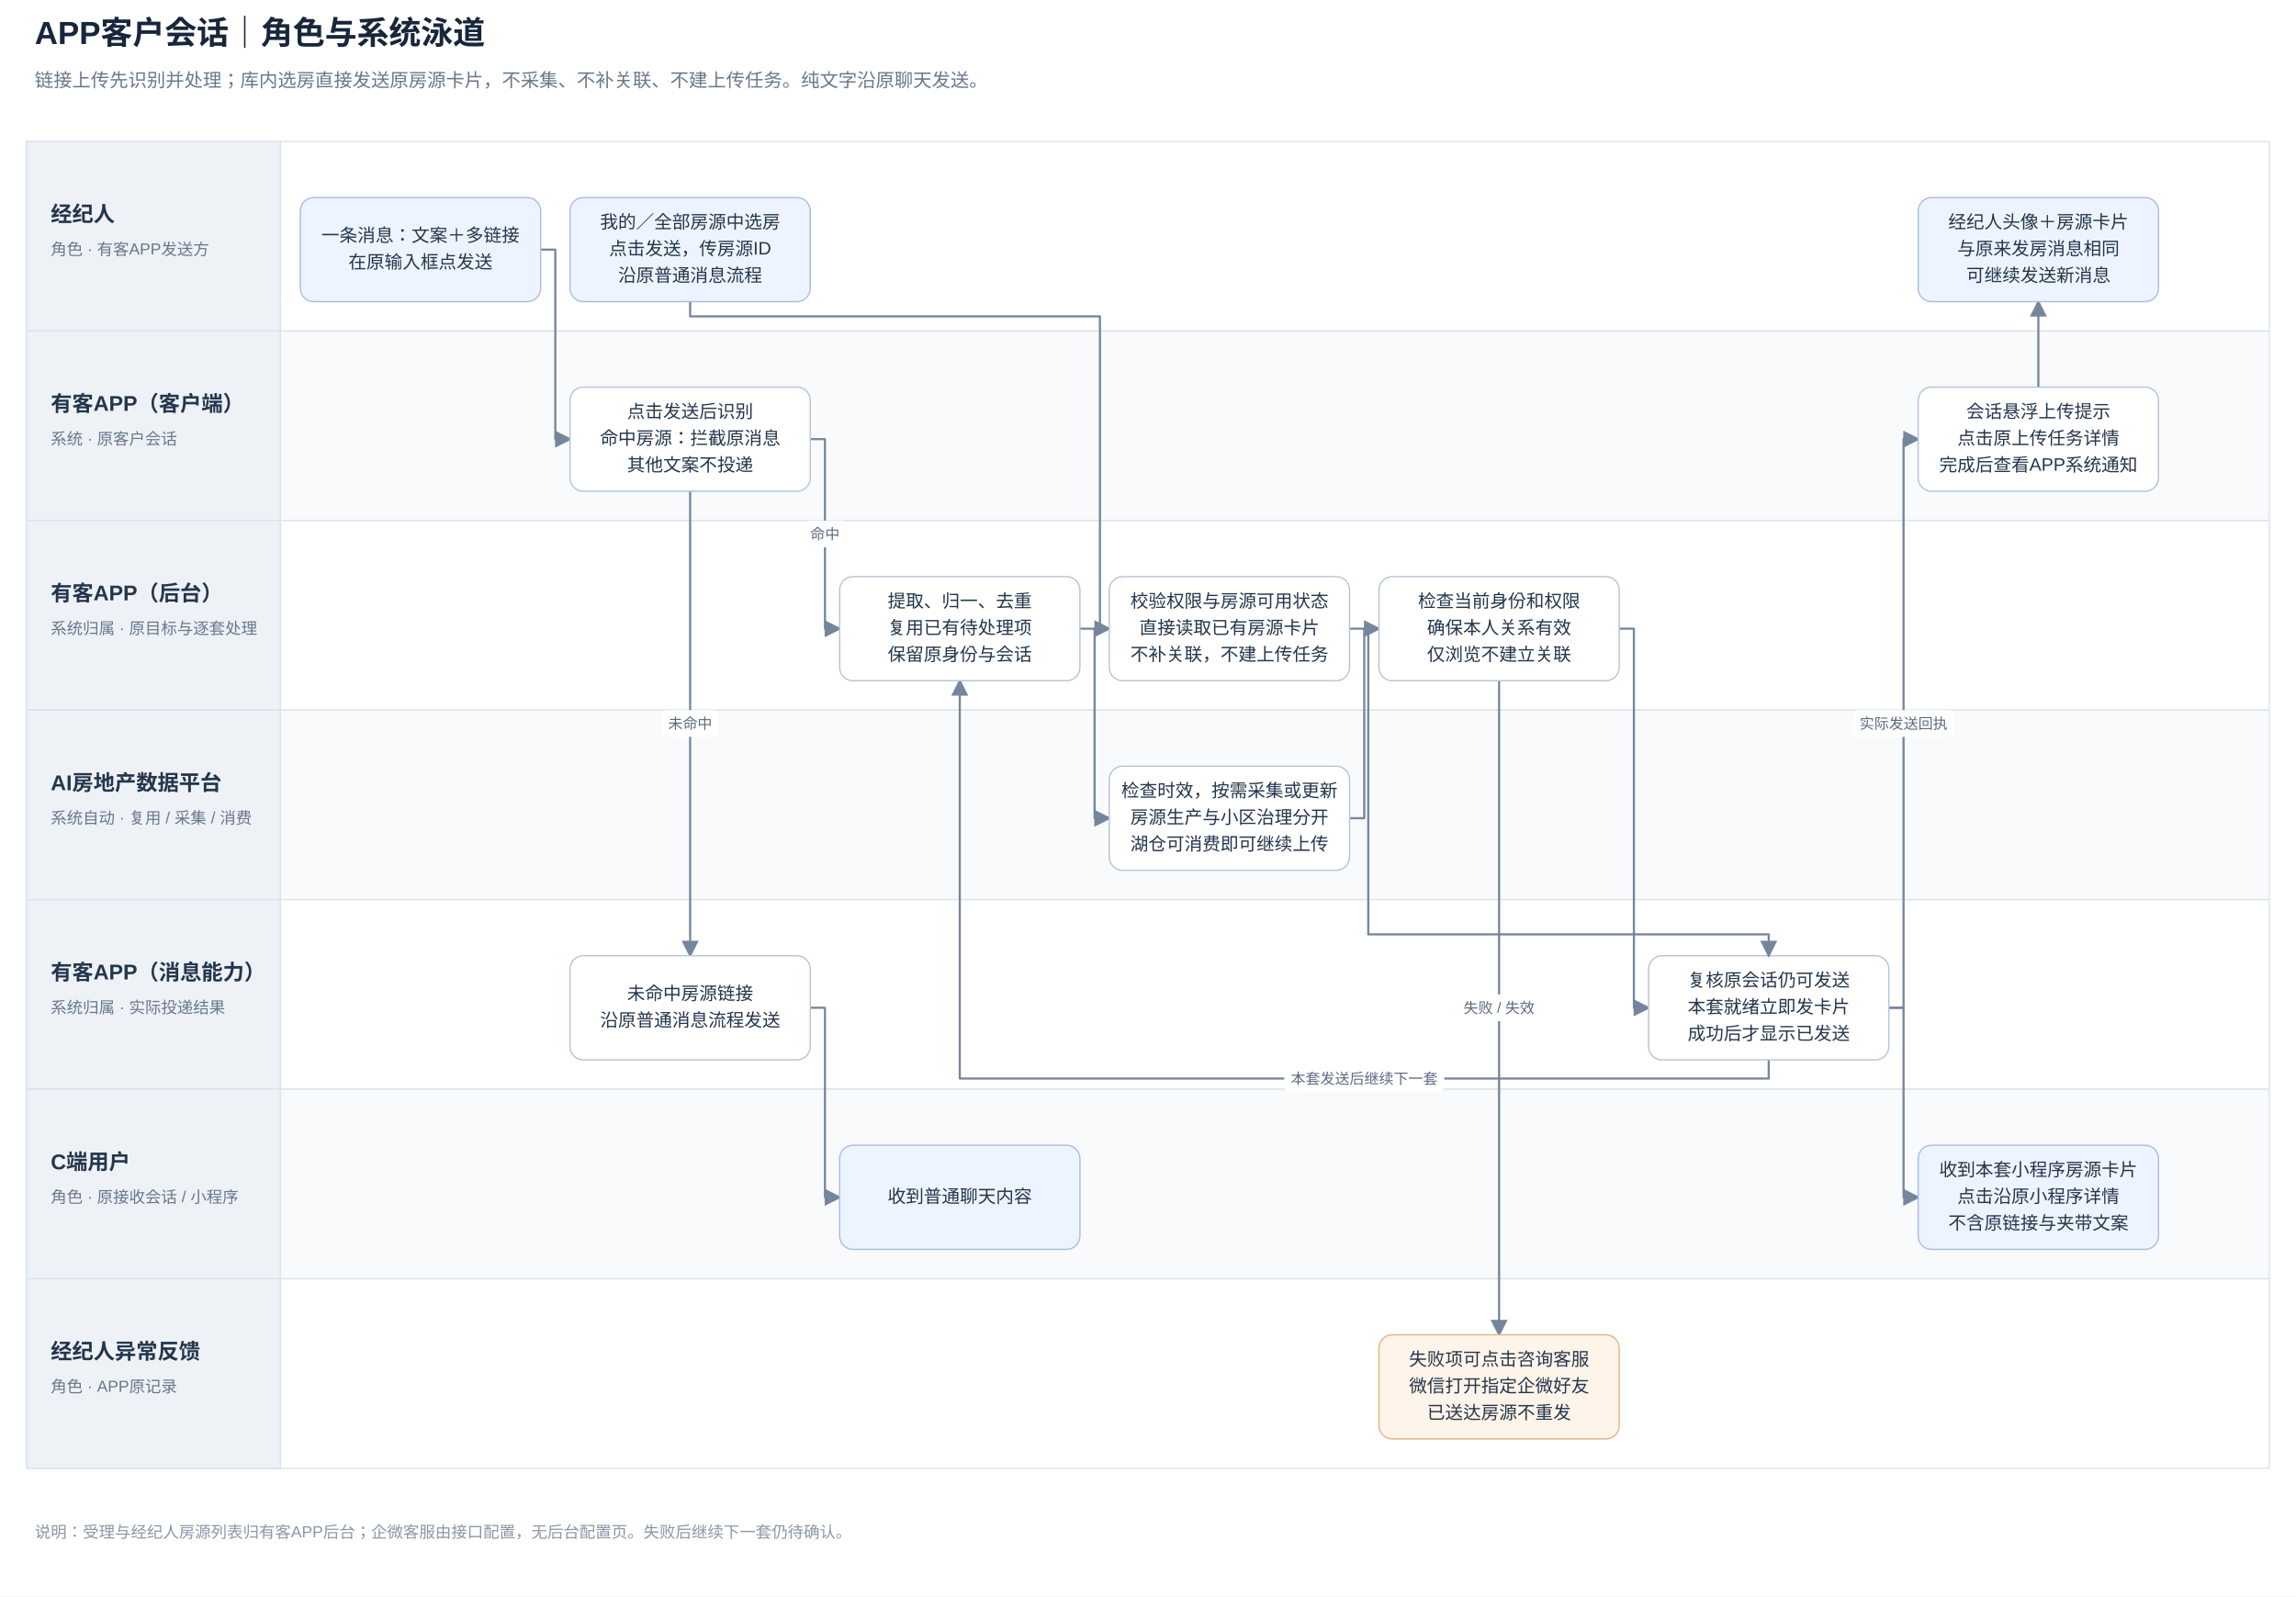
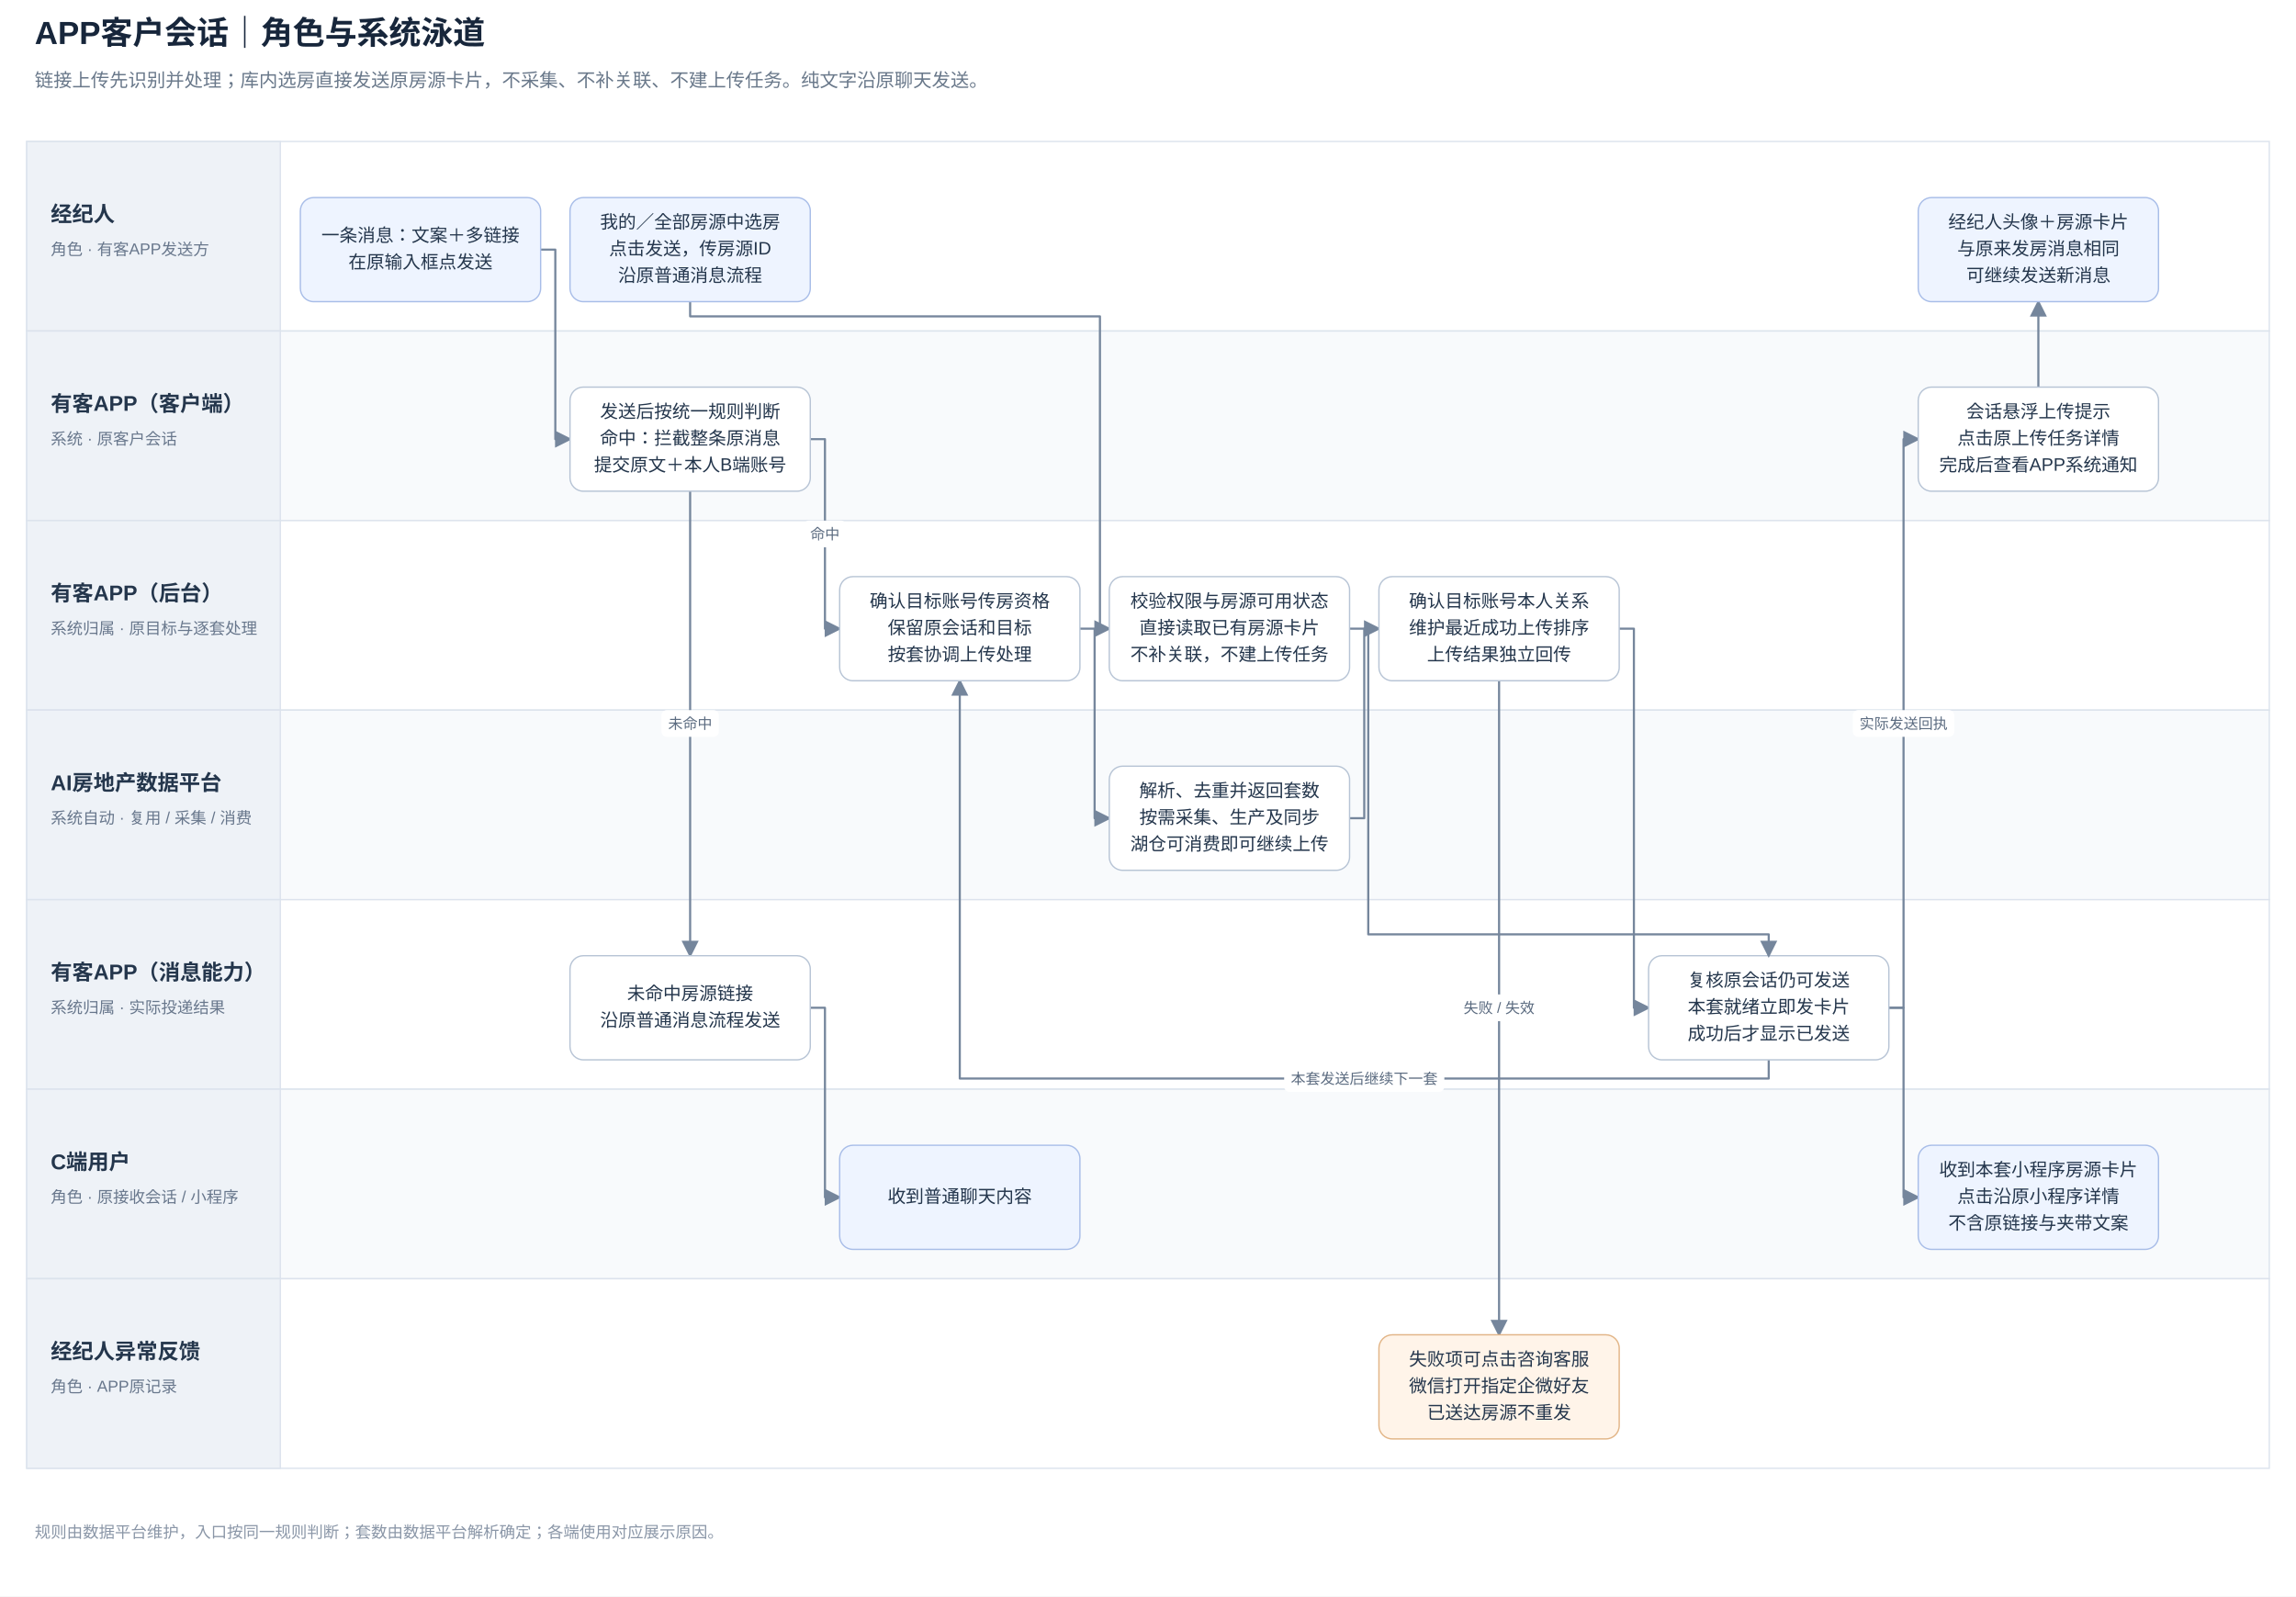
<svg xmlns="http://www.w3.org/2000/svg" style="font-family:PingFang SC,Microsoft YaHei,Arial,sans-serif" width="1720" height="1196" viewBox="0 0 1720 1196">
  <defs>
    <marker id="arrow-app-chat" markerWidth="8" markerHeight="8" refX="7" refY="4" orient="auto">
      <path d="M0,0 L8,4 L0,8 Z" fill="#75869c" />
    </marker>
  </defs>
  <rect width="100%" height="100%" fill="#fff" />
  <text x="26" y="33" font-size="24" font-weight="650" fill="#17263b">APP客户会话｜角色与系统泳道</text>
  <text x="26" y="65" font-size="14" fill="#69788a">链接上传先识别并处理；库内选房直接发送原房源卡片，不采集、不补关联、不建上传任务。纯文字沿原聊天发送。</text>
  <rect x="20" y="106" width="1680" height="142" fill="#ffffff" stroke="#dce3ed" />
  <rect x="20" y="106" width="190" height="142" fill="#eef2f7" stroke="#dce3ed" />
  <text x="38" y="166" font-size="16" font-weight="650" fill="#24364c">经纪人</text>
  <text x="38" y="191" font-size="12" font-weight="400" fill="#68778c">角色 · 有客APP发送方</text>
  <rect x="20" y="248" width="1680" height="142" fill="#f8fafc" stroke="#dce3ed" />
  <rect x="20" y="248" width="190" height="142" fill="#eef2f7" stroke="#dce3ed" />
  <text x="38" y="308" font-size="16" font-weight="650" fill="#24364c">有客APP（客户端）</text>
  <text x="38" y="333" font-size="12" font-weight="400" fill="#68778c">系统 · 原客户会话</text>
  <rect x="20" y="390" width="1680" height="142" fill="#ffffff" stroke="#dce3ed" />
  <rect x="20" y="390" width="190" height="142" fill="#eef2f7" stroke="#dce3ed" />
  <text x="38" y="450" font-size="16" font-weight="650" fill="#24364c">有客APP（后台）</text>
  <text x="38" y="475" font-size="12" font-weight="400" fill="#68778c">系统归属 · 原目标与逐套处理</text>
  <rect x="20" y="532" width="1680" height="142" fill="#f8fafc" stroke="#dce3ed" />
  <rect x="20" y="532" width="190" height="142" fill="#eef2f7" stroke="#dce3ed" />
  <text x="38" y="592" font-size="16" font-weight="650" fill="#24364c">AI房地产数据平台</text>
  <text x="38" y="617" font-size="12" font-weight="400" fill="#68778c">系统自动 · 复用 / 采集 / 消费</text>
  <rect x="20" y="674" width="1680" height="142" fill="#ffffff" stroke="#dce3ed" />
  <rect x="20" y="674" width="190" height="142" fill="#eef2f7" stroke="#dce3ed" />
  <text x="38" y="734" font-size="16" font-weight="650" fill="#24364c">有客APP（消息能力）</text>
  <text x="38" y="759" font-size="12" font-weight="400" fill="#68778c">系统归属 · 实际投递结果</text>
  <rect x="20" y="816" width="1680" height="142" fill="#f8fafc" stroke="#dce3ed" />
  <rect x="20" y="816" width="190" height="142" fill="#eef2f7" stroke="#dce3ed" />
  <text x="38" y="876" font-size="16" font-weight="650" fill="#24364c">C端用户</text>
  <text x="38" y="901" font-size="12" font-weight="400" fill="#68778c">角色 · 原接收会话 / 小程序</text>
  <rect x="20" y="958" width="1680" height="142" fill="#ffffff" stroke="#dce3ed" />
  <rect x="20" y="958" width="190" height="142" fill="#eef2f7" stroke="#dce3ed" />
  <text x="38" y="1018" font-size="16" font-weight="650" fill="#24364c">经纪人异常反馈</text>
  <text x="38" y="1043" font-size="12" font-weight="400" fill="#68778c">角色 · APP原记录</text>
  <polyline points="405,187 416,187 416,329 427,329" fill="none" stroke="#75869c" stroke-width="1.6" stroke-linejoin="round" marker-end="url(#arrow-app-chat)" />
  <polyline points="607,329 618,329 618,471 629,471" fill="none" stroke="#75869c" stroke-width="1.6" stroke-linejoin="round" marker-end="url(#arrow-app-chat)" />
  <rect x="602" y="390" width="32" height="20" rx="4" fill="#fff" />
  <text x="618" y="404" text-anchor="middle" font-size="11" fill="#5b6b80">命中</text>
  <polyline points="809,471 820,471 820,613 831,613" fill="none" stroke="#75869c" stroke-width="1.6" stroke-linejoin="round" marker-end="url(#arrow-app-chat)" />
  <polyline points="1011,613 1022,613 1022,471 1033,471" fill="none" stroke="#75869c" stroke-width="1.6" stroke-linejoin="round" marker-end="url(#arrow-app-chat)" />
  <polyline points="1213,471 1224,471 1224,755 1235,755" fill="none" stroke="#75869c" stroke-width="1.6" stroke-linejoin="round" marker-end="url(#arrow-app-chat)" />
  <polyline points="1415,755 1426,755 1426,897 1437,897" fill="none" stroke="#75869c" stroke-width="1.6" stroke-linejoin="round" marker-end="url(#arrow-app-chat)" />
  <polyline points="1415,755 1426,755 1426,329 1437,329" fill="none" stroke="#75869c" stroke-width="1.6" stroke-linejoin="round" marker-end="url(#arrow-app-chat)" />
  <rect x="1388" y="532" width="76" height="20" rx="4" fill="#fff" />
  <text x="1426" y="546" text-anchor="middle" font-size="11" fill="#5b6b80">实际发送回执</text>
  <polyline points="1527,290 1527,226" fill="none" stroke="#75869c" stroke-width="1.6" stroke-linejoin="round" marker-end="url(#arrow-app-chat)" />
  <polyline points="517,368 517,716" fill="none" stroke="#75869c" stroke-width="1.6" stroke-linejoin="round" marker-end="url(#arrow-app-chat)" />
  <rect x="495.5" y="532" width="43" height="20" rx="4" fill="#fff" />
  <text x="517" y="546" text-anchor="middle" font-size="11" fill="#5b6b80">未命中</text>
  <polyline points="607,755 618,755 618,897 629,897" fill="none" stroke="#75869c" stroke-width="1.6" stroke-linejoin="round" marker-end="url(#arrow-app-chat)" />
  <polyline points="1123,510 1123,1000" fill="none" stroke="#75869c" stroke-width="1.6" stroke-linejoin="round" marker-end="url(#arrow-app-chat)" />
  <rect x="1079.5" y="745" width="87" height="20" rx="4" fill="#fff" />
  <text x="1123" y="759" text-anchor="middle" font-size="11" fill="#5b6b80">失败 / 失效</text>
  <polyline points="1325,794 1325,808 719,808 719,528 719,510" fill="none" stroke="#75869c" stroke-width="1.6" stroke-linejoin="round" marker-end="url(#arrow-app-chat)" />
  <rect x="962" y="798" width="120" height="20" rx="4" fill="#fff" />
  <text x="1022" y="812" text-anchor="middle" font-size="11" fill="#5b6b80">本套发送后继续下一套</text>
  <rect x="225" y="148" width="180" height="78" rx="10" fill="#eef4ff" stroke="#a8bde8" />
  <text x="315" y="181" text-anchor="middle" font-size="13.5" fill="#24364c">一条消息：文案＋多链接</text>
  <text x="315" y="201" text-anchor="middle" font-size="13.5" fill="#24364c">在原输入框点发送</text>
  <rect x="427" y="290" width="180" height="78" rx="10" fill="#fff" stroke="#b7c4d5" />
-   <text x="517" y="313" text-anchor="middle" font-size="13.5" fill="#24364c">点击发送后识别</text>
-   <text x="517" y="333" text-anchor="middle" font-size="13.5" fill="#24364c">命中房源：拦截原消息</text>
-   <text x="517" y="353" text-anchor="middle" font-size="13.5" fill="#24364c">其他文案不投递</text>
+   <text x="517" y="313" text-anchor="middle" font-size="13.5" fill="#24364c">发送后按统一规则判断</text>
+   <text x="517" y="333" text-anchor="middle" font-size="13.5" fill="#24364c">命中：拦截整条原消息</text>
+   <text x="517" y="353" text-anchor="middle" font-size="13.5" fill="#24364c">提交原文＋本人B端账号</text>
  <rect x="629" y="432" width="180" height="78" rx="10" fill="#fff" stroke="#b7c4d5" />
-   <text x="719" y="455" text-anchor="middle" font-size="13.5" fill="#24364c">提取、归一、去重</text>
-   <text x="719" y="475" text-anchor="middle" font-size="13.5" fill="#24364c">复用已有待处理项</text>
-   <text x="719" y="495" text-anchor="middle" font-size="13.5" fill="#24364c">保留原身份与会话</text>
+   <text x="719" y="455" text-anchor="middle" font-size="13.5" fill="#24364c">确认目标账号传房资格</text>
+   <text x="719" y="475" text-anchor="middle" font-size="13.5" fill="#24364c">保留原会话和目标</text>
+   <text x="719" y="495" text-anchor="middle" font-size="13.5" fill="#24364c">按套协调上传处理</text>
  <rect x="831" y="574" width="180" height="78" rx="10" fill="#fff" stroke="#b7c4d5" />
-   <text x="921" y="597" text-anchor="middle" font-size="13.5" fill="#24364c">检查时效，按需采集或更新</text>
-   <text x="921" y="617" text-anchor="middle" font-size="13.5" fill="#24364c">房源生产与小区治理分开</text>
+   <text x="921" y="597" text-anchor="middle" font-size="13.5" fill="#24364c">解析、去重并返回套数</text>
+   <text x="921" y="617" text-anchor="middle" font-size="13.5" fill="#24364c">按需采集、生产及同步</text>
  <text x="921" y="637" text-anchor="middle" font-size="13.5" fill="#24364c">湖仓可消费即可继续上传</text>
  <rect x="1033" y="432" width="180" height="78" rx="10" fill="#fff" stroke="#b7c4d5" />
-   <text x="1123" y="455" text-anchor="middle" font-size="13.5" fill="#24364c">检查当前身份和权限</text>
-   <text x="1123" y="475" text-anchor="middle" font-size="13.5" fill="#24364c">确保本人关系有效</text>
-   <text x="1123" y="495" text-anchor="middle" font-size="13.5" fill="#24364c">仅浏览不建立关联</text>
+   <text x="1123" y="455" text-anchor="middle" font-size="13.5" fill="#24364c">确认目标账号本人关系</text>
+   <text x="1123" y="475" text-anchor="middle" font-size="13.5" fill="#24364c">维护最近成功上传排序</text>
+   <text x="1123" y="495" text-anchor="middle" font-size="13.5" fill="#24364c">上传结果独立回传</text>
  <rect x="1235" y="716" width="180" height="78" rx="10" fill="#fff" stroke="#b7c4d5" />
  <text x="1325" y="739" text-anchor="middle" font-size="13.5" fill="#24364c">复核原会话仍可发送</text>
  <text x="1325" y="759" text-anchor="middle" font-size="13.5" fill="#24364c">本套就绪立即发卡片</text>
  <text x="1325" y="779" text-anchor="middle" font-size="13.5" fill="#24364c">成功后才显示已发送</text>
  <rect x="1437" y="858" width="180" height="78" rx="10" fill="#eef4ff" stroke="#a8bde8" />
  <text x="1527" y="881" text-anchor="middle" font-size="13.5" fill="#24364c">收到本套小程序房源卡片</text>
  <text x="1527" y="901" text-anchor="middle" font-size="13.5" fill="#24364c">点击沿原小程序详情</text>
  <text x="1527" y="921" text-anchor="middle" font-size="13.5" fill="#24364c">不含原链接与夹带文案</text>
  <rect x="1437" y="290" width="180" height="78" rx="10" fill="#fff" stroke="#b7c4d5" />
  <text x="1527" y="313" text-anchor="middle" font-size="13.5" fill="#24364c">会话悬浮上传提示</text>
  <text x="1527" y="333" text-anchor="middle" font-size="13.5" fill="#24364c">点击原上传任务详情</text>
  <text x="1527" y="353" text-anchor="middle" font-size="13.5" fill="#24364c">完成后查看APP系统通知</text>
  <rect x="1437" y="148" width="180" height="78" rx="10" fill="#eef4ff" stroke="#a8bde8" />
  <text x="1527" y="171" text-anchor="middle" font-size="13.5" fill="#24364c">经纪人头像＋房源卡片</text>
  <text x="1527" y="191" text-anchor="middle" font-size="13.5" fill="#24364c">与原来发房消息相同</text>
  <text x="1527" y="211" text-anchor="middle" font-size="13.5" fill="#24364c">可继续发送新消息</text>
  <rect x="427" y="716" width="180" height="78" rx="10" fill="#fff" stroke="#b7c4d5" />
  <text x="517" y="749" text-anchor="middle" font-size="13.5" fill="#24364c">未命中房源链接</text>
  <text x="517" y="769" text-anchor="middle" font-size="13.5" fill="#24364c">沿原普通消息流程发送</text>
  <rect x="629" y="858" width="180" height="78" rx="10" fill="#eef4ff" stroke="#a8bde8" />
  <text x="719" y="901" text-anchor="middle" font-size="13.5" fill="#24364c">收到普通聊天内容</text>
  <rect x="1033" y="1000" width="180" height="78" rx="10" fill="#fff4e9" stroke="#e2b587" />
  <text x="1123" y="1023" text-anchor="middle" font-size="13.5" fill="#24364c">失败项可点击咨询客服</text>
  <text x="1123" y="1043" text-anchor="middle" font-size="13.5" fill="#24364c">微信打开指定企微好友</text>
  <text x="1123" y="1063" text-anchor="middle" font-size="13.5" fill="#24364c">已送达房源不重发</text>
-   <text x="26" y="1152" font-size="12" fill="#8a96a7">说明：受理与经纪人房源列表归有客APP后台；企微客服由接口配置，无后台配置页。失败后继续下一套仍待确认。</text>
+   <text x="26" y="1152" font-size="12" fill="#8a96a7">规则由数据平台维护，入口按同一规则判断；套数由数据平台解析确定；各端使用对应展示原因。</text>
  <polyline points="517,226 517,237 824,237 824,471 831,471" fill="none" stroke="#75869c" stroke-width="1.6" stroke-linejoin="round" marker-end="url(#arrow-app-chat)" />
  <polyline points="1011,471 1025,471 1025,700 1325,700 1325,716" fill="none" stroke="#75869c" stroke-width="1.6" stroke-linejoin="round" marker-end="url(#arrow-app-chat)" />
  <rect x="427" y="148" width="180" height="78" rx="10" fill="#eef4ff" stroke="#a8bde8" />
  <text x="517" y="171" text-anchor="middle" font-size="13.5" fill="#24364c">我的／全部房源中选房</text>
  <text x="517" y="191" text-anchor="middle" font-size="13.5" fill="#24364c">点击发送，传房源ID</text>
  <text x="517" y="211" text-anchor="middle" font-size="13.5" fill="#24364c">沿原普通消息流程</text>
  <rect x="831" y="432" width="180" height="78" rx="10" fill="#fff" stroke="#b7c4d5" />
  <text x="921" y="455" text-anchor="middle" font-size="13.5" fill="#24364c">校验权限与房源可用状态</text>
  <text x="921" y="475" text-anchor="middle" font-size="13.5" fill="#24364c">直接读取已有房源卡片</text>
  <text x="921" y="495" text-anchor="middle" font-size="13.5" fill="#24364c">不补关联，不建上传任务</text>
</svg>
